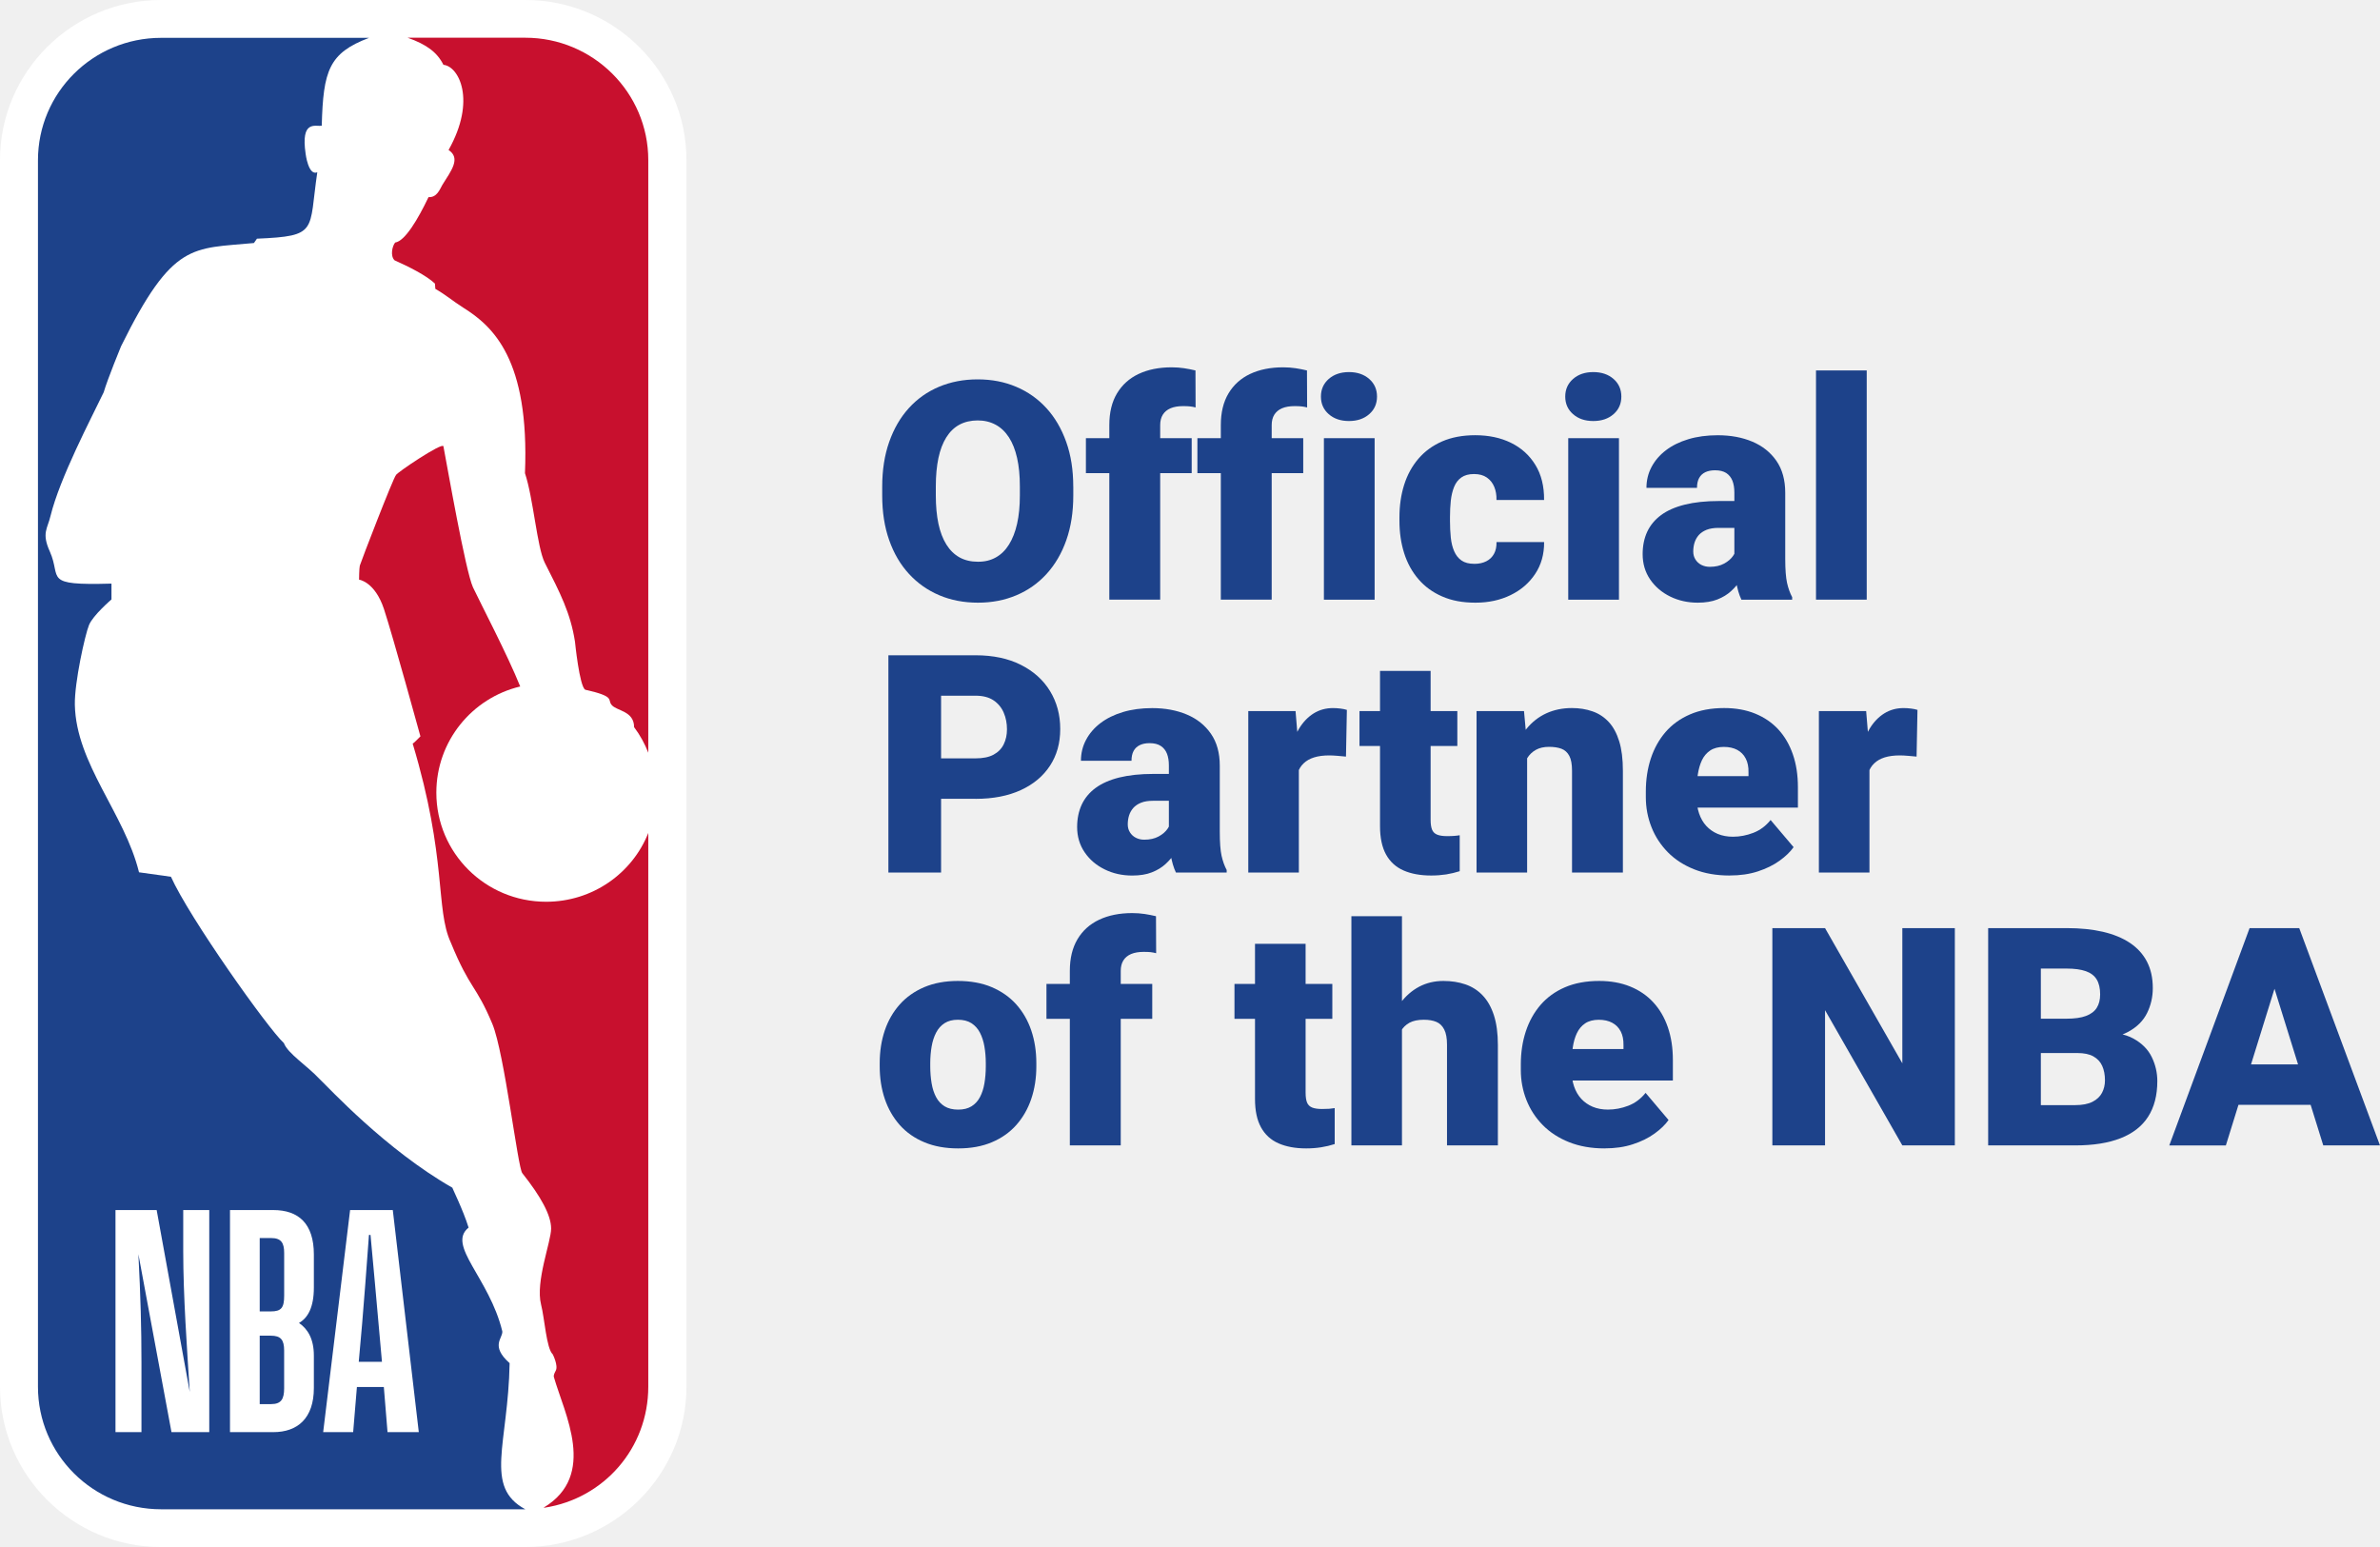
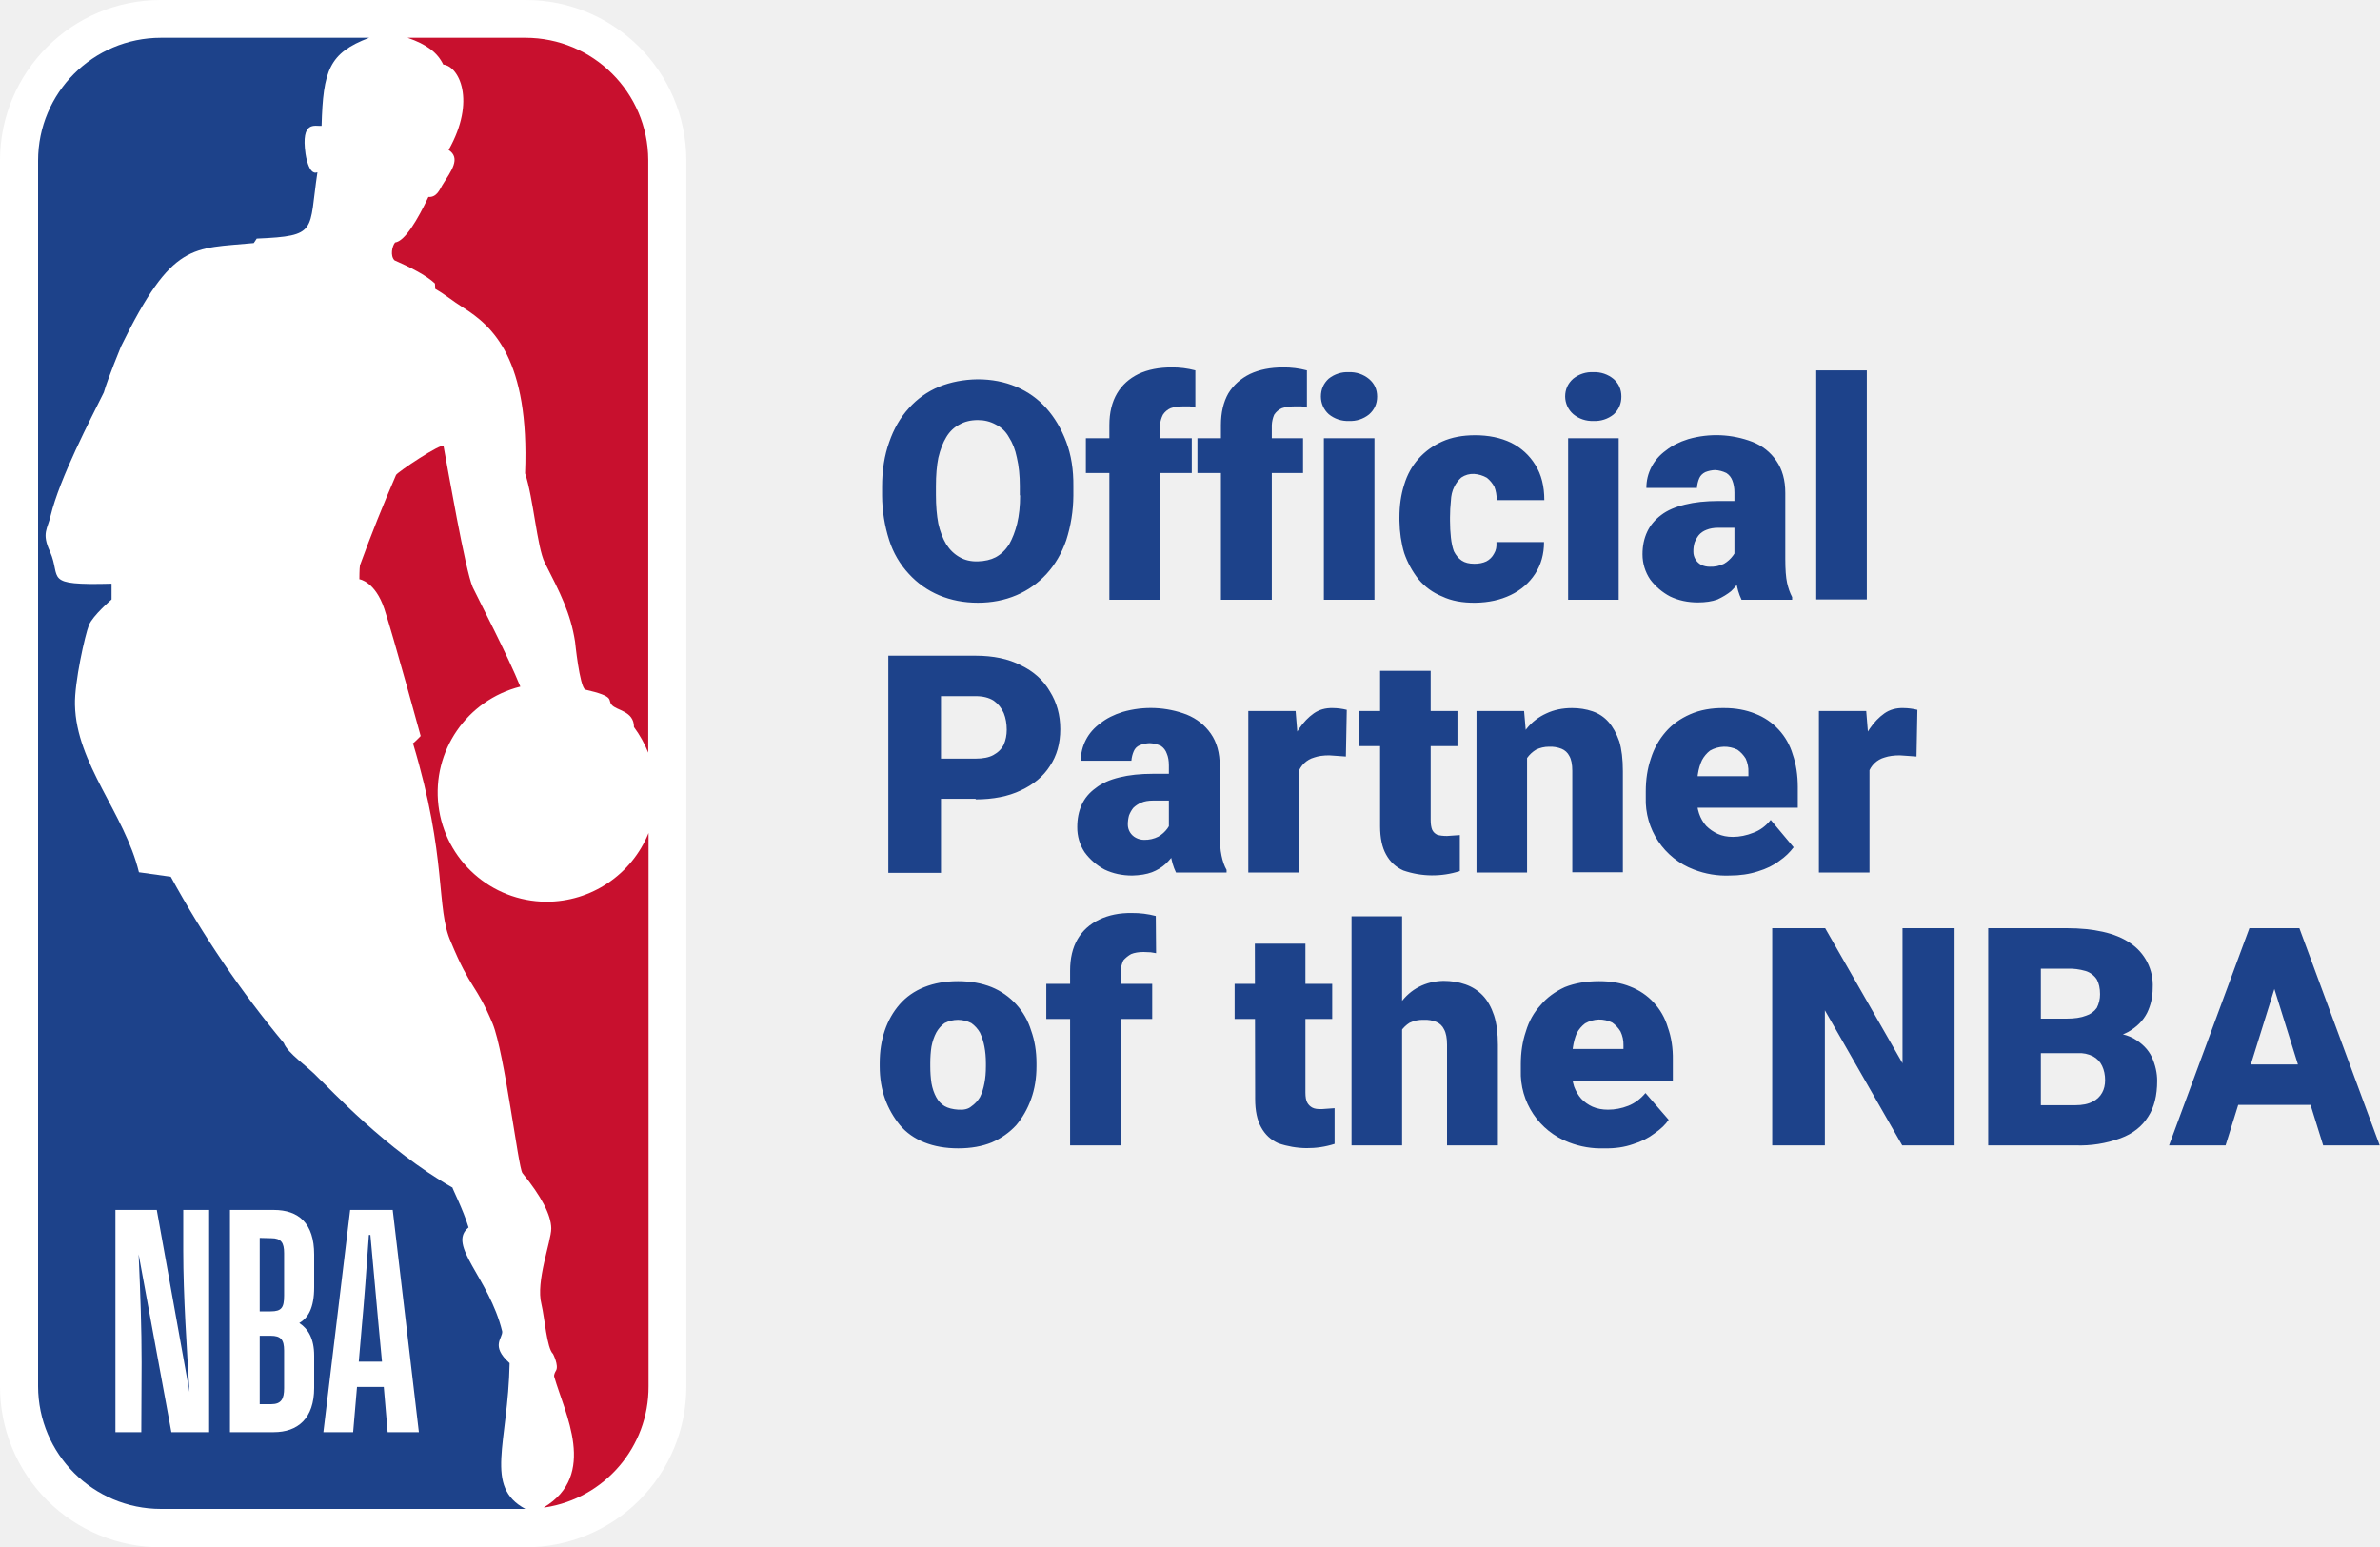
- <svg xmlns="http://www.w3.org/2000/svg" width="80" height="52" viewBox="0 0 80 52" fill="none">
-   <g id="QTR_LP_WB">
-     <g id="NBA_Title_Logo_1 1" clip-path="url(#clip0_0_1)">
-       <g id="Group">
-         <path id="Vector" d="M9.545 35.062L17.658 0H5.413C2.426 0 0 2.416 0 5.383V46.611C0 49.582 2.426 52.001 5.413 52.001H17.649C20.636 52.001 23.074 49.582 23.074 46.611V5.383C23.074 2.416 20.643 0 17.658 0" fill="white" />
-         <path id="Vector_2" d="M14.62 9.533L14.633 9.709C15.007 9.926 15.196 10.102 15.572 10.342C16.571 10.967 17.801 12.078 17.646 15.906C17.926 16.741 18.05 18.382 18.308 18.908C18.828 19.933 19.176 20.601 19.327 21.569C19.327 21.569 19.477 23.075 19.672 23.184C20.705 23.416 20.407 23.517 20.558 23.693C20.718 23.899 21.314 23.889 21.314 24.442C21.521 24.717 21.674 25.003 21.791 25.301V5.382C21.791 3.111 19.934 1.268 17.658 1.268H13.702C14.337 1.493 14.696 1.758 14.905 2.179C15.416 2.222 16.024 3.361 15.078 5.042C15.497 5.32 15.17 5.734 14.869 6.215C14.781 6.37 14.684 6.644 14.404 6.626C14.045 7.378 13.611 8.106 13.283 8.152C13.184 8.273 13.112 8.597 13.261 8.749C13.743 8.964 14.33 9.258 14.62 9.532" fill="#C8102E" />
-         <path id="Vector_3" d="M21.791 27.999C21.254 29.354 19.918 30.311 18.357 30.311C16.314 30.311 14.667 28.669 14.667 26.644C14.667 24.913 15.864 23.462 17.486 23.075C17.061 22.017 16.163 20.302 15.897 19.739C15.644 19.18 15.037 15.692 14.905 15.002C14.875 14.851 13.314 15.903 13.311 15.968C13.22 16.056 12.139 18.862 12.094 19.014C12.072 19.109 12.069 19.484 12.069 19.484C12.069 19.484 12.6 19.549 12.906 20.471C13.209 21.392 14.132 24.752 14.132 24.752C14.132 24.752 13.882 25.009 13.871 24.993C15.037 28.872 14.629 30.542 15.152 31.68C15.809 33.283 15.987 33.073 16.551 34.42C16.956 35.402 17.406 39.264 17.557 39.435C18.186 40.228 18.525 40.849 18.525 41.295C18.525 41.742 17.992 43.075 18.187 43.85C18.305 44.306 18.366 45.328 18.579 45.522C18.579 45.522 18.775 45.906 18.679 46.076C18.651 46.135 18.595 46.224 18.62 46.294C18.968 47.512 20.087 49.59 18.273 50.677H18.312C20.292 50.372 21.791 48.683 21.791 46.609V27.998L21.791 27.999Z" fill="#C8102E" />
-         <path id="Vector_4" d="M17.131 45.821C16.466 45.231 16.91 44.981 16.884 44.749C16.445 42.948 15.007 41.859 15.751 41.264C15.567 40.669 15.193 39.922 15.207 39.924C12.965 38.644 11.055 36.565 10.732 36.26C10.338 35.835 9.669 35.408 9.543 35.063C9.004 34.57 6.361 30.843 5.746 29.471L4.673 29.321C4.185 27.338 2.557 25.678 2.516 23.691C2.501 22.94 2.859 21.331 2.992 21.009C3.123 20.684 3.747 20.149 3.747 20.149V19.617C1.407 19.683 2.08 19.446 1.676 18.541C1.393 17.915 1.596 17.777 1.698 17.343C2.012 16.061 3.055 14.083 3.486 13.185C3.618 12.732 4.069 11.639 4.069 11.639C5.812 8.108 6.464 8.368 8.535 8.169L8.637 8.023C10.712 7.934 10.372 7.778 10.665 5.791C10.363 5.919 10.273 5.168 10.273 5.168C10.107 4.037 10.588 4.252 10.815 4.229C10.864 2.369 11.055 1.784 12.405 1.272H5.415C3.127 1.272 1.276 3.115 1.276 5.387V46.614C1.276 48.889 3.128 50.732 5.415 50.732H17.657C16.256 49.978 17.083 48.545 17.13 45.823L17.131 45.821Z" fill="#1D428A" />
-         <path id="Vector_5" d="M7.731 48.138V40.674H9.187C10.03 40.674 10.55 41.124 10.55 42.169V43.278C10.55 43.956 10.342 44.302 10.05 44.469C10.342 44.668 10.55 45.003 10.55 45.567V46.654C10.55 47.679 9.998 48.139 9.187 48.139H7.731V48.138ZM8.73 44.897V47.197H9.114C9.458 47.197 9.551 47.019 9.551 46.664V45.399C9.551 45.033 9.437 44.897 9.104 44.897H8.729H8.73ZM8.73 41.614V44.081H9.105C9.458 44.081 9.552 43.955 9.552 43.549V42.117C9.552 41.772 9.448 41.615 9.115 41.615H8.731L8.73 41.614ZM12.902 46.621H11.997L11.871 48.138H10.863L11.768 40.674H13.203L14.077 48.138H13.026L12.902 46.621ZM12.454 41.51H12.402C12.34 42.409 12.215 43.987 12.173 44.489L12.059 45.775H12.839L12.724 44.489C12.682 43.978 12.537 42.42 12.454 41.51ZM4.756 48.138H3.882V40.674H5.266L6.379 46.79C6.285 45.327 6.159 43.559 6.159 42.054V40.674H7.034V48.138H5.764L4.652 42.157C4.724 43.537 4.755 44.636 4.755 45.785V48.137L4.756 48.138Z" fill="white" />
-       </g>
-       <g id="Group_2">
-         <path id="Vector_6" d="M36.077 16.359V16.655C36.077 17.214 35.998 17.715 35.842 18.158C35.686 18.601 35.464 18.979 35.179 19.292C34.893 19.605 34.555 19.844 34.164 20.009C33.774 20.174 33.344 20.258 32.873 20.258C32.402 20.258 31.965 20.175 31.574 20.009C31.182 19.843 30.842 19.604 30.555 19.292C30.267 18.98 30.045 18.601 29.889 18.158C29.732 17.715 29.654 17.214 29.654 16.655V16.359C29.654 15.801 29.732 15.299 29.889 14.854C30.045 14.409 30.265 14.031 30.549 13.718C30.833 13.405 31.171 13.166 31.563 13.001C31.955 12.836 32.388 12.752 32.862 12.752C33.337 12.752 33.765 12.835 34.156 13.001C34.548 13.166 34.887 13.406 35.173 13.718C35.459 14.03 35.68 14.409 35.839 14.854C35.998 15.299 36.076 15.801 36.076 16.359H36.077ZM34.281 16.655V16.349C34.281 15.988 34.25 15.669 34.188 15.394C34.126 15.119 34.034 14.887 33.913 14.7C33.791 14.512 33.643 14.371 33.466 14.276C33.289 14.18 33.088 14.132 32.863 14.132C32.638 14.132 32.423 14.18 32.248 14.276C32.073 14.371 31.927 14.512 31.809 14.7C31.692 14.887 31.603 15.118 31.544 15.394C31.486 15.67 31.456 15.989 31.456 16.349V16.655C31.456 17.014 31.486 17.33 31.544 17.606C31.603 17.882 31.693 18.115 31.812 18.305C31.931 18.495 32.079 18.639 32.255 18.737C32.432 18.834 32.638 18.882 32.873 18.882C33.109 18.882 33.299 18.834 33.474 18.737C33.649 18.639 33.796 18.496 33.915 18.305C34.034 18.114 34.126 17.881 34.188 17.606C34.25 17.331 34.281 17.014 34.281 16.655Z" fill="#1D428A" />
-         <path id="Vector_7" d="M40.057 14.729V15.903H36.501V14.729H40.057ZM38.998 20.156H37.288V14.288C37.288 13.866 37.373 13.512 37.545 13.225C37.717 12.937 37.959 12.718 38.272 12.57C38.585 12.422 38.955 12.347 39.382 12.347C39.53 12.347 39.669 12.357 39.8 12.377C39.931 12.397 40.059 12.422 40.184 12.452L40.188 13.696C40.128 13.679 40.066 13.668 40.002 13.661C39.938 13.653 39.858 13.651 39.764 13.651C39.6 13.651 39.46 13.675 39.346 13.723C39.232 13.772 39.145 13.844 39.086 13.939C39.027 14.034 38.998 14.151 38.998 14.288V20.156Z" fill="#1D428A" />
-         <path id="Vector_8" d="M43.806 14.729V15.903H40.249V14.729H43.806ZM42.746 20.156H41.036V14.288C41.036 13.866 41.122 13.512 41.293 13.225C41.465 12.937 41.707 12.718 42.02 12.57C42.333 12.422 42.703 12.347 43.13 12.347C43.278 12.347 43.417 12.357 43.548 12.377C43.679 12.397 43.807 12.422 43.932 12.452L43.937 13.696C43.876 13.679 43.814 13.668 43.75 13.661C43.686 13.653 43.606 13.651 43.513 13.651C43.348 13.651 43.208 13.675 43.094 13.723C42.98 13.772 42.894 13.844 42.834 13.939C42.775 14.034 42.746 14.151 42.746 14.288V20.156Z" fill="#1D428A" />
-         <path id="Vector_9" d="M44.401 13.33C44.401 13.089 44.488 12.892 44.663 12.738C44.838 12.585 45.064 12.507 45.344 12.507C45.623 12.507 45.849 12.585 46.024 12.738C46.199 12.892 46.286 13.089 46.286 13.33C46.286 13.571 46.199 13.768 46.024 13.921C45.849 14.075 45.623 14.152 45.344 14.152C45.064 14.152 44.838 14.075 44.663 13.921C44.488 13.768 44.401 13.571 44.401 13.33ZM46.206 14.729V20.157H44.501V14.729H46.206Z" fill="#1D428A" />
-         <path id="Vector_10" d="M49.556 18.953C49.714 18.953 49.849 18.923 49.962 18.865C50.076 18.807 50.161 18.723 50.22 18.614C50.279 18.506 50.306 18.375 50.303 18.221H51.903C51.906 18.629 51.806 18.985 51.602 19.292C51.398 19.599 51.123 19.835 50.775 20.004C50.427 20.173 50.035 20.258 49.597 20.258C49.16 20.258 48.797 20.189 48.477 20.049C48.157 19.91 47.891 19.716 47.678 19.467C47.464 19.219 47.304 18.927 47.198 18.592C47.092 18.257 47.04 17.895 47.04 17.504V17.389C47.04 16.997 47.092 16.634 47.198 16.297C47.304 15.961 47.464 15.669 47.678 15.419C47.891 15.17 48.157 14.976 48.475 14.837C48.793 14.699 49.164 14.629 49.587 14.629C50.041 14.629 50.442 14.714 50.79 14.885C51.138 15.056 51.411 15.303 51.609 15.627C51.808 15.95 51.906 16.344 51.902 16.806H50.302C50.306 16.642 50.281 16.495 50.227 16.365C50.174 16.235 50.09 16.13 49.977 16.051C49.864 15.972 49.72 15.934 49.546 15.934C49.371 15.934 49.23 15.972 49.121 16.049C49.013 16.125 48.932 16.231 48.877 16.367C48.822 16.503 48.785 16.658 48.766 16.832C48.748 17.006 48.739 17.191 48.739 17.389V17.504C48.739 17.704 48.748 17.892 48.766 18.068C48.784 18.243 48.822 18.397 48.88 18.529C48.937 18.661 49.019 18.765 49.126 18.84C49.234 18.915 49.377 18.952 49.555 18.952L49.556 18.953Z" fill="#1D428A" />
-         <path id="Vector_11" d="M52.613 13.33C52.613 13.089 52.701 12.892 52.876 12.738C53.05 12.585 53.277 12.507 53.556 12.507C53.835 12.507 54.062 12.585 54.237 12.738C54.412 12.892 54.499 13.089 54.499 13.33C54.499 13.571 54.412 13.768 54.237 13.921C54.062 14.075 53.835 14.152 53.556 14.152C53.277 14.152 53.05 14.075 52.876 13.921C52.701 13.768 52.613 13.571 52.613 13.33ZM54.419 14.729V20.157H52.714V14.729H54.419Z" fill="#1D428A" />
-         <path id="Vector_12" d="M58.505 16.841L58.515 17.744H57.763C57.605 17.744 57.471 17.766 57.363 17.809C57.254 17.853 57.166 17.913 57.1 17.987C57.035 18.062 56.988 18.148 56.959 18.241C56.93 18.334 56.916 18.433 56.916 18.537C56.916 18.641 56.94 18.727 56.989 18.805C57.037 18.883 57.104 18.945 57.188 18.988C57.272 19.03 57.366 19.053 57.47 19.053C57.659 19.053 57.819 19.017 57.952 18.945C58.085 18.873 58.187 18.785 58.257 18.682C58.327 18.579 58.363 18.482 58.363 18.391L58.736 19.084C58.669 19.217 58.592 19.352 58.506 19.49C58.42 19.628 58.315 19.753 58.188 19.869C58.062 19.985 57.908 20.078 57.727 20.15C57.546 20.221 57.325 20.258 57.066 20.258C56.731 20.258 56.421 20.189 56.141 20.052C55.86 19.914 55.636 19.723 55.467 19.477C55.299 19.231 55.215 18.948 55.215 18.627C55.215 18.346 55.266 18.095 55.368 17.875C55.471 17.654 55.627 17.467 55.835 17.313C56.044 17.159 56.31 17.042 56.633 16.962C56.956 16.882 57.336 16.841 57.773 16.841H58.505H58.505ZM58.298 18.792V16.555C58.298 16.401 58.276 16.269 58.233 16.159C58.189 16.049 58.12 15.963 58.026 15.9C57.931 15.839 57.805 15.808 57.648 15.808C57.52 15.808 57.41 15.83 57.32 15.873C57.229 15.917 57.16 15.982 57.113 16.069C57.065 16.156 57.042 16.266 57.042 16.399H55.343C55.343 16.148 55.398 15.916 55.512 15.7C55.625 15.485 55.786 15.296 55.996 15.136C56.205 14.976 56.458 14.851 56.752 14.763C57.047 14.674 57.376 14.63 57.738 14.63C58.172 14.63 58.56 14.701 58.901 14.845C59.243 14.989 59.512 15.204 59.711 15.49C59.909 15.776 60.008 16.135 60.008 16.566V18.788C60.008 19.142 60.029 19.411 60.069 19.593C60.11 19.775 60.167 19.935 60.241 20.072V20.157H58.535C58.455 19.99 58.395 19.785 58.357 19.542C58.319 19.299 58.298 19.05 58.298 18.792Z" fill="#1D428A" />
-         <path id="Vector_13" d="M62.747 12.452V20.156H61.042V12.452H62.747Z" fill="#1D428A" />
-         <path id="Vector_14" d="M32.793 26.851H30.967V25.491H32.793C33.043 25.491 33.244 25.45 33.399 25.366C33.553 25.282 33.667 25.166 33.739 25.017C33.812 24.868 33.848 24.7 33.848 24.514C33.848 24.313 33.812 24.127 33.739 23.957C33.667 23.786 33.553 23.648 33.399 23.543C33.244 23.438 33.043 23.385 32.793 23.385H31.633V29.329H29.862V22.026H32.793C33.381 22.026 33.888 22.133 34.313 22.347C34.739 22.561 35.066 22.854 35.294 23.227C35.523 23.601 35.638 24.026 35.638 24.504C35.638 24.982 35.523 25.387 35.294 25.738C35.065 26.088 34.739 26.362 34.313 26.558C33.888 26.753 33.381 26.852 32.793 26.852L32.793 26.851Z" fill="#1D428A" />
-         <path id="Vector_15" d="M39.498 26.014L39.507 26.917H38.755C38.597 26.917 38.463 26.938 38.355 26.982C38.246 27.025 38.158 27.085 38.092 27.16C38.027 27.235 37.98 27.32 37.951 27.413C37.922 27.507 37.908 27.606 37.908 27.709C37.908 27.813 37.932 27.899 37.981 27.977C38.029 28.055 38.096 28.117 38.18 28.16C38.264 28.203 38.358 28.225 38.462 28.225C38.651 28.225 38.811 28.189 38.944 28.117C39.077 28.046 39.179 27.957 39.249 27.854C39.319 27.751 39.355 27.654 39.355 27.564L39.728 28.256C39.661 28.39 39.584 28.525 39.498 28.662C39.413 28.8 39.306 28.925 39.18 29.041C39.054 29.157 38.9 29.251 38.719 29.322C38.538 29.394 38.317 29.43 38.058 29.43C37.722 29.43 37.413 29.362 37.133 29.224C36.852 29.087 36.627 28.896 36.459 28.649C36.291 28.403 36.206 28.12 36.206 27.8C36.206 27.519 36.258 27.268 36.36 27.047C36.463 26.827 36.618 26.639 36.827 26.485C37.036 26.332 37.302 26.214 37.625 26.134C37.947 26.055 38.328 26.014 38.765 26.014H39.497H39.498ZM39.29 27.965V25.727C39.29 25.573 39.268 25.442 39.225 25.331C39.181 25.221 39.112 25.135 39.017 25.073C38.923 25.011 38.797 24.98 38.639 24.98C38.512 24.98 38.402 25.002 38.312 25.046C38.221 25.089 38.152 25.154 38.105 25.241C38.057 25.328 38.034 25.438 38.034 25.572H36.334C36.334 25.321 36.39 25.088 36.504 24.872C36.617 24.657 36.778 24.468 36.988 24.308C37.197 24.148 37.45 24.023 37.744 23.935C38.039 23.846 38.368 23.802 38.73 23.802C39.164 23.802 39.552 23.874 39.893 24.018C40.235 24.162 40.504 24.377 40.703 24.663C40.901 24.948 41.001 25.307 41.001 25.738V27.96C41.001 28.315 41.021 28.584 41.061 28.765C41.102 28.947 41.159 29.107 41.233 29.244V29.329H39.527C39.447 29.162 39.387 28.958 39.349 28.715C39.31 28.472 39.29 28.222 39.29 27.965Z" fill="#1D428A" />
-         <path id="Vector_16" d="M43.659 25.246V29.329H41.959V23.901H43.548L43.659 25.245V25.246ZM45.273 23.862L45.243 25.432C45.176 25.425 45.085 25.416 44.97 25.407C44.855 25.397 44.76 25.392 44.683 25.392C44.485 25.392 44.314 25.414 44.171 25.459C44.027 25.504 43.91 25.571 43.818 25.66C43.725 25.748 43.658 25.859 43.616 25.993C43.574 26.126 43.555 26.282 43.558 26.459L43.25 26.259C43.25 25.895 43.287 25.563 43.359 25.264C43.431 24.964 43.535 24.705 43.669 24.486C43.803 24.267 43.967 24.098 44.158 23.979C44.35 23.86 44.566 23.801 44.804 23.801C44.889 23.801 44.972 23.806 45.054 23.817C45.137 23.827 45.21 23.841 45.274 23.862H45.273Z" fill="#1D428A" />
-         <path id="Vector_17" d="M48.986 23.902V25.075H45.697V23.902H48.986ZM46.388 22.552H48.088V27.558C48.088 27.702 48.105 27.813 48.138 27.891C48.171 27.969 48.23 28.025 48.312 28.057C48.395 28.089 48.505 28.105 48.642 28.105C48.74 28.105 48.82 28.102 48.884 28.097C48.948 28.093 49.009 28.084 49.066 28.075V29.284C48.921 29.33 48.769 29.366 48.612 29.392C48.454 29.416 48.285 29.429 48.107 29.429C47.744 29.429 47.434 29.372 47.177 29.259C46.919 29.145 46.723 28.966 46.589 28.722C46.455 28.478 46.387 28.16 46.387 27.769V22.552H46.388Z" fill="#1D428A" />
-         <path id="Vector_18" d="M51.332 25.06V29.329H49.632V23.901H51.227L51.333 25.06H51.332ZM51.13 26.43L50.731 26.439C50.731 26.025 50.782 25.655 50.883 25.328C50.984 25.001 51.126 24.725 51.312 24.497C51.496 24.27 51.718 24.097 51.975 23.978C52.233 23.86 52.519 23.8 52.836 23.8C53.088 23.8 53.319 23.837 53.529 23.911C53.74 23.984 53.921 24.103 54.074 24.267C54.227 24.431 54.344 24.648 54.427 24.917C54.51 25.186 54.551 25.518 54.551 25.912V29.328H52.841V25.907C52.841 25.689 52.811 25.523 52.75 25.408C52.689 25.293 52.602 25.213 52.488 25.169C52.374 25.126 52.234 25.104 52.069 25.104C51.895 25.104 51.746 25.137 51.626 25.205C51.505 25.272 51.408 25.365 51.336 25.483C51.264 25.602 51.211 25.742 51.18 25.902C51.148 26.062 51.132 26.238 51.132 26.428L51.13 26.43Z" fill="#1D428A" />
-         <path id="Vector_19" d="M58.137 29.429C57.694 29.429 57.296 29.36 56.947 29.221C56.597 29.081 56.302 28.891 56.061 28.646C55.821 28.401 55.637 28.121 55.512 27.803C55.386 27.486 55.322 27.15 55.322 26.795V26.604C55.322 26.206 55.378 25.837 55.489 25.498C55.6 25.16 55.765 24.862 55.983 24.608C56.202 24.355 56.476 24.156 56.806 24.014C57.135 23.871 57.519 23.8 57.956 23.8C58.343 23.8 58.689 23.862 58.995 23.986C59.301 24.11 59.561 24.287 59.775 24.518C59.988 24.749 60.151 25.029 60.264 25.356C60.378 25.684 60.434 26.052 60.434 26.459V27.147H55.974V26.088H58.773V25.958C58.777 25.778 58.746 25.624 58.68 25.497C58.615 25.37 58.519 25.273 58.395 25.206C58.272 25.14 58.12 25.106 57.941 25.106C57.763 25.106 57.604 25.146 57.485 25.227C57.366 25.307 57.273 25.416 57.207 25.555C57.142 25.693 57.096 25.854 57.069 26.034C57.042 26.214 57.028 26.405 57.028 26.606V26.797C57.028 26.997 57.056 27.18 57.112 27.343C57.168 27.506 57.248 27.647 57.354 27.762C57.46 27.877 57.588 27.967 57.737 28.03C57.887 28.092 58.058 28.125 58.25 28.125C58.482 28.125 58.71 28.081 58.936 27.994C59.162 27.907 59.355 27.763 59.516 27.563L60.289 28.476C60.178 28.633 60.021 28.785 59.817 28.932C59.613 29.079 59.37 29.198 59.087 29.291C58.805 29.383 58.489 29.428 58.139 29.428L58.137 29.429Z" fill="#1D428A" />
-         <path id="Vector_20" d="M62.839 25.246V29.329H61.139V23.901H62.728L62.839 25.245V25.246ZM64.453 23.862L64.423 25.432C64.356 25.425 64.265 25.416 64.15 25.407C64.035 25.397 63.94 25.392 63.863 25.392C63.664 25.392 63.494 25.414 63.35 25.459C63.207 25.504 63.09 25.571 62.998 25.66C62.905 25.748 62.838 25.859 62.796 25.993C62.754 26.126 62.734 26.282 62.738 26.459L62.43 26.259C62.43 25.895 62.467 25.563 62.539 25.264C62.611 24.964 62.714 24.705 62.849 24.486C62.983 24.267 63.146 24.098 63.338 23.979C63.53 23.86 63.745 23.801 63.984 23.801C64.068 23.801 64.152 23.806 64.234 23.817C64.317 23.827 64.39 23.841 64.454 23.862H64.453Z" fill="#1D428A" />
-         <path id="Vector_21" d="M29.57 35.843V35.737C29.57 35.339 29.627 34.973 29.741 34.636C29.855 34.3 30.024 34.009 30.245 33.761C30.467 33.513 30.742 33.32 31.068 33.181C31.394 33.043 31.771 32.973 32.198 32.973C32.624 32.973 33.007 33.042 33.335 33.181C33.663 33.321 33.938 33.513 34.16 33.761C34.381 34.009 34.55 34.3 34.664 34.636C34.778 34.973 34.835 35.339 34.835 35.737V35.843C34.835 36.237 34.778 36.602 34.664 36.939C34.55 37.275 34.381 37.567 34.16 37.817C33.938 38.066 33.663 38.259 33.337 38.396C33.011 38.534 32.634 38.602 32.207 38.602C31.781 38.602 31.402 38.534 31.073 38.396C30.743 38.259 30.467 38.066 30.245 37.817C30.024 37.567 29.855 37.275 29.741 36.939C29.627 36.602 29.57 36.237 29.57 35.843ZM31.269 35.737V35.843C31.269 36.046 31.285 36.237 31.315 36.415C31.345 36.593 31.395 36.746 31.466 36.879C31.536 37.012 31.633 37.114 31.753 37.188C31.874 37.261 32.026 37.298 32.207 37.298C32.389 37.298 32.534 37.261 32.654 37.188C32.774 37.114 32.869 37.011 32.939 36.879C33.009 36.747 33.06 36.593 33.09 36.415C33.12 36.237 33.136 36.047 33.136 35.843V35.737C33.136 35.54 33.12 35.353 33.09 35.178C33.06 35.002 33.009 34.847 32.939 34.711C32.869 34.575 32.772 34.47 32.652 34.392C32.531 34.315 32.379 34.277 32.198 34.277C32.016 34.277 31.871 34.316 31.751 34.392C31.631 34.469 31.536 34.575 31.466 34.711C31.395 34.847 31.345 35.002 31.315 35.178C31.285 35.354 31.269 35.54 31.269 35.737Z" fill="#1D428A" />
-         <path id="Vector_22" d="M38.731 33.073V34.247H35.175V33.073H38.731ZM37.672 38.501H35.961V32.632C35.961 32.211 36.047 31.857 36.219 31.569C36.39 31.282 36.632 31.063 36.946 30.915C37.259 30.767 37.629 30.692 38.055 30.692C38.203 30.692 38.342 30.702 38.474 30.722C38.605 30.742 38.733 30.767 38.857 30.797L38.862 32.041C38.801 32.024 38.739 32.013 38.675 32.005C38.611 31.998 38.532 31.996 38.438 31.996C38.274 31.996 38.134 32.02 38.02 32.068C37.905 32.117 37.819 32.189 37.76 32.284C37.701 32.379 37.672 32.496 37.672 32.632V38.501Z" fill="#1D428A" />
-         <path id="Vector_23" d="M44.784 33.074V34.247H41.495V33.074H44.784ZM42.186 31.725H43.886V36.73C43.886 36.875 43.903 36.986 43.936 37.064C43.969 37.142 44.027 37.197 44.11 37.23C44.193 37.262 44.303 37.277 44.44 37.277C44.538 37.277 44.618 37.275 44.682 37.27C44.746 37.265 44.807 37.257 44.864 37.247V38.456C44.719 38.503 44.567 38.539 44.409 38.564C44.252 38.589 44.083 38.602 43.905 38.602C43.542 38.602 43.232 38.544 42.974 38.431C42.717 38.318 42.521 38.138 42.387 37.894C42.252 37.65 42.185 37.333 42.185 36.941V31.725H42.186Z" fill="#1D428A" />
-         <path id="Vector_24" d="M47.125 30.797V38.501H45.425V30.797H47.125ZM46.923 35.602L46.524 35.612C46.524 35.23 46.571 34.879 46.666 34.558C46.761 34.237 46.895 33.958 47.07 33.721C47.245 33.483 47.455 33.299 47.7 33.168C47.946 33.038 48.218 32.973 48.518 32.973C48.787 32.973 49.033 33.011 49.257 33.088C49.48 33.164 49.674 33.288 49.837 33.459C50.001 33.63 50.126 33.852 50.215 34.126C50.304 34.401 50.349 34.734 50.349 35.13V38.5H48.639V35.119C48.639 34.899 48.608 34.727 48.545 34.605C48.483 34.483 48.395 34.397 48.281 34.349C48.167 34.301 48.027 34.277 47.862 34.277C47.664 34.277 47.502 34.31 47.378 34.377C47.255 34.445 47.159 34.537 47.093 34.656C47.028 34.774 46.983 34.914 46.96 35.074C46.936 35.234 46.924 35.411 46.924 35.6L46.923 35.602Z" fill="#1D428A" />
-         <path id="Vector_25" d="M53.935 38.602C53.491 38.602 53.094 38.532 52.744 38.393C52.395 38.254 52.099 38.063 51.859 37.819C51.618 37.575 51.435 37.294 51.309 36.976C51.184 36.658 51.12 36.322 51.12 35.968V35.777C51.12 35.378 51.176 35.01 51.287 34.671C51.398 34.332 51.563 34.034 51.781 33.781C52 33.527 52.274 33.328 52.603 33.186C52.933 33.044 53.316 32.973 53.754 32.973C54.141 32.973 54.487 33.035 54.793 33.159C55.099 33.283 55.359 33.46 55.572 33.691C55.786 33.922 55.949 34.201 56.062 34.529C56.175 34.856 56.231 35.224 56.231 35.632V36.319H51.771V35.261H54.571V35.13C54.574 34.95 54.544 34.797 54.478 34.669C54.412 34.542 54.317 34.446 54.193 34.379C54.069 34.312 53.917 34.278 53.739 34.278C53.561 34.278 53.401 34.318 53.282 34.399C53.163 34.479 53.071 34.589 53.005 34.727C52.939 34.866 52.893 35.026 52.867 35.206C52.84 35.386 52.826 35.577 52.826 35.778V35.969C52.826 36.169 52.854 36.352 52.909 36.516C52.965 36.679 53.045 36.819 53.151 36.934C53.257 37.049 53.385 37.139 53.535 37.202C53.685 37.265 53.856 37.297 54.047 37.297C54.28 37.297 54.508 37.254 54.734 37.167C54.959 37.08 55.152 36.936 55.314 36.735L56.086 37.648C55.975 37.805 55.818 37.957 55.614 38.104C55.41 38.252 55.167 38.371 54.885 38.463C54.603 38.556 54.287 38.601 53.937 38.601L53.935 38.602Z" fill="#1D428A" />
-         <path id="Vector_26" d="M65.709 31.197V38.501H63.944L61.346 33.956V38.501H59.575V31.197H61.346L63.944 35.742V31.197H65.709Z" fill="#1D428A" />
-         <path id="Vector_27" d="M69.825 35.396H67.934L67.924 34.242H69.458C69.734 34.242 69.954 34.211 70.118 34.149C70.283 34.087 70.403 33.996 70.479 33.876C70.555 33.755 70.593 33.605 70.593 33.424C70.593 33.217 70.554 33.05 70.477 32.923C70.4 32.796 70.278 32.703 70.111 32.644C69.944 32.586 69.73 32.557 69.468 32.557H68.6V38.501H66.829V31.197H69.468C69.922 31.197 70.327 31.238 70.683 31.32C71.04 31.403 71.344 31.527 71.594 31.694C71.844 31.861 72.035 32.071 72.166 32.323C72.297 32.576 72.363 32.872 72.363 33.213C72.363 33.511 72.299 33.791 72.171 34.051C72.043 34.312 71.83 34.524 71.533 34.685C71.236 34.847 70.83 34.932 70.315 34.939L69.825 35.395V35.396ZM69.755 38.501H67.505L68.11 37.147H69.755C69.997 37.147 70.191 37.109 70.338 37.034C70.484 36.959 70.59 36.858 70.656 36.733C70.721 36.607 70.755 36.468 70.755 36.314C70.755 36.127 70.724 35.965 70.662 35.827C70.599 35.69 70.5 35.584 70.366 35.509C70.232 35.433 70.051 35.396 69.826 35.396H68.338L68.347 34.242H70.128L70.542 34.703C71.033 34.683 71.422 34.751 71.71 34.909C71.997 35.067 72.203 35.274 72.328 35.531C72.453 35.789 72.515 36.058 72.515 36.339C72.515 36.816 72.411 37.217 72.205 37.538C71.999 37.859 71.689 38.099 71.279 38.26C70.869 38.421 70.361 38.501 69.756 38.501H69.755Z" fill="#1D428A" />
-         <path id="Vector_28" d="M76.61 32.733L74.819 38.502H72.917L75.616 31.198H76.822L76.61 32.733H76.61ZM78.023 35.778V37.137H74.254V35.778H78.023ZM78.093 38.501L76.297 32.732L76.065 31.197H77.285L79.999 38.501H78.092H78.093Z" fill="#1D428A" />
-       </g>
-     </g>
+ <svg xmlns="http://www.w3.org/2000/svg" width="80" height="52" fill="none">
+   <g clip-path="url(#a)">
+     <path fill="#fff" d="M9.54 35.06 17.66 0H5.4A5.4 5.4 0 0 0 0 5.38v41.23a5.4 5.4 0 0 0 5.41 5.4h12.24a5.4 5.4 0 0 0 5.42-5.4V5.38A5.4 5.4 0 0 0 17.66 0" />
+     <path fill="#C8102E" d="m14.62 9.53.01.18c.38.22.57.4.94.63 1 .63 2.23 1.74 2.08 5.57.28.83.4 2.47.66 3 .52 1.02.87 1.7 1.02 2.66 0 0 .15 1.5.34 1.61 1.04.24.74.34.89.51.16.2.75.2.75.75q.3.41.48.86V5.38a4.13 4.13 0 0 0-4.13-4.11H13.7c.64.22 1 .49 1.2.9.52.05 1.12 1.2.18 2.87.42.28.09.7-.21 1.18-.09.15-.19.42-.47.4-.36.76-.79 1.49-1.12 1.53-.1.12-.17.45-.02.6.48.21 1.07.5 1.36.78M21.8 28a3.7 3.7 0 0 1-3.44 2.31 3.67 3.67 0 0 1-.87-7.23c-.43-1.06-1.33-2.78-1.6-3.34-.25-.56-.85-4.05-.98-4.74-.03-.15-1.6.9-1.6.97A54 54 0 0 0 12.1 19c-.02.1-.02.47-.02.47s.53.07.84 1c.3.91 1.22 4.27 1.22 4.27s-.25.26-.26.24c1.17 3.88.76 5.55 1.28 6.69.66 1.6.84 1.4 1.4 2.74.4.98.86 4.84 1 5.02q.96 1.18.97 1.86c0 .44-.53 1.78-.33 2.55.11.46.18 1.48.39 1.67 0 0 .2.39.1.56-.03.05-.08.14-.06.21.35 1.22 1.47 3.3-.35 4.39h.04a4.1 4.1 0 0 0 3.48-4.07z" />
+     <path fill="#1D428A" d="M17.13 45.82c-.66-.59-.22-.84-.25-1.07-.44-1.8-1.87-2.9-1.13-3.49-.18-.6-.56-1.34-.54-1.34-2.25-1.28-4.15-3.36-4.48-3.66-.4-.43-1.06-.85-1.19-1.2a35 35 0 0 1-3.8-5.59l-1.07-.15c-.48-1.98-2.11-3.64-2.15-5.63-.02-.75.34-2.36.47-2.68s.76-.86.76-.86v-.53c-2.34.06-1.67-.17-2.07-1.08-.29-.62-.08-.76.02-1.2.31-1.28 1.35-3.26 1.79-4.15.13-.46.58-1.55.58-1.55C5.8 8.1 6.47 8.37 8.53 8.17l.1-.15c2.08-.09 1.74-.24 2.04-2.23-.3.13-.4-.62-.4-.62-.16-1.13.32-.92.54-.94.05-1.86.25-2.45 1.6-2.96h-7A4.13 4.13 0 0 0 1.28 5.4v41.2a4.13 4.13 0 0 0 4.13 4.12h12.25c-1.4-.75-.58-2.18-.53-4.9" />
+     <path fill="#fff" d="M7.73 48.14v-7.47H9.2c.84 0 1.36.45 1.36 1.5v1.1c0 .69-.2 1.03-.5 1.2.3.2.5.53.5 1.1v1.08c0 1.03-.55 1.49-1.36 1.49zm1-3.24v2.3h.38c.35 0 .44-.18.44-.54V45.4c0-.37-.11-.5-.45-.5zm0-3.29v2.47h.37c.36 0 .45-.12.45-.53v-1.43c0-.35-.1-.5-.43-.5zm4.17 5.01H12l-.13 1.52h-1l.9-7.47h1.43l.88 7.47h-1.05zm-.45-5.11h-.05c-.06.9-.18 2.48-.23 2.98l-.11 1.28h.78l-.12-1.28zm-7.7 6.63h-.87v-7.47h1.39l1.1 6.12c-.09-1.46-.21-3.23-.21-4.74v-1.38h.87v7.47H5.76l-1.1-5.98c.06 1.38.1 2.48.1 3.63z" />
+     <path fill="#1D428A" d="M36.08 16.36v.3a5 5 0 0 1-.24 1.5q-.23.66-.66 1.13t-1.02.72-1.29.25-1.3-.25q-.59-.25-1.02-.72a3 3 0 0 1-.66-1.13 5 5 0 0 1-.24-1.5v-.3q0-.84.24-1.5.23-.67.66-1.14.42-.47 1.01-.72.6-.24 1.3-.25.71 0 1.3.25t1.01.72.67 1.13.24 1.5m-1.8.3v-.31q0-.54-.1-.96-.08-.4-.27-.69a1 1 0 0 0-.44-.42q-.27-.15-.6-.15-.36 0-.62.15-.27.14-.44.42t-.27.7q-.08.4-.08.95v.3q0 .54.08.96.09.4.27.7.18.28.45.43.26.15.61.14t.6-.14q.27-.15.45-.43.17-.3.27-.7.1-.42.1-.95m5.77-1.92v1.17H36.5v-1.17zM39 20.16h-1.71v-5.87q0-.63.26-1.07.25-.42.72-.65.47-.22 1.11-.22a3 3 0 0 1 .8.1v1.25l-.18-.04h-.24q-.24 0-.41.06a.6.6 0 0 0-.26.22 1 1 0 0 0-.1.35zm4.8-5.43v1.17h-3.55v-1.17zm-1.05 5.43h-1.71v-5.87q0-.63.25-1.07.26-.42.73-.65.47-.22 1.11-.22a3 3 0 0 1 .8.1v1.25l-.18-.04h-.24q-.24 0-.42.06a.6.6 0 0 0-.26.22 1 1 0 0 0-.08.35zm1.65-6.83q0-.36.26-.6a1 1 0 0 1 .68-.22 1 1 0 0 1 .68.23q.27.23.27.59t-.27.6a1 1 0 0 1-.68.22 1 1 0 0 1-.68-.23.8.8 0 0 1-.26-.59m1.8 1.4v5.43h-1.7v-5.43zm3.36 4.22q.23 0 .4-.08a.6.6 0 0 0 .26-.26q.1-.16.08-.39h1.6q0 .61-.3 1.07t-.82.71-1.18.26-1.12-.21a2 2 0 0 1-.8-.58 3 3 0 0 1-.48-.88q-.15-.5-.16-1.09v-.11q0-.6.16-1.1.15-.5.48-.87t.8-.58 1.1-.21q.69 0 1.21.25.52.26.82.75.3.48.3 1.18h-1.6q0-.25-.08-.45a1 1 0 0 0-.25-.3 1 1 0 0 0-.43-.13.7.7 0 0 0-.43.12 1 1 0 0 0-.24.32q-.1.2-.11.46-.03.27-.03.56v.11q0 .3.03.57t.1.46q.1.2.26.31t.43.11m3.05-5.62q0-.36.27-.6a1 1 0 0 1 .68-.22 1 1 0 0 1 .68.23q.26.23.26.59t-.26.6a1 1 0 0 1-.68.22 1 1 0 0 1-.68-.23.8.8 0 0 1-.27-.59m1.8 1.4v5.43h-1.7v-5.43zm4.09 2.11.02.9h-.76q-.23 0-.4.07-.16.06-.26.18a1 1 0 0 0-.14.25 1 1 0 0 0-.04.3.5.5 0 0 0 .27.45q.13.06.28.06a1 1 0 0 0 .48-.1 1 1 0 0 0 .3-.27q.12-.15.11-.29l.38.7-.23.4q-.14.2-.32.38-.2.16-.46.28-.27.1-.66.1-.51 0-.93-.2a2 2 0 0 1-.67-.57 1.5 1.5 0 0 1-.26-.85q0-.42.16-.76.15-.32.47-.56.3-.23.8-.35.48-.12 1.13-.12zm-.2 1.95v-2.24q0-.22-.07-.4a.5.5 0 0 0-.2-.25 1 1 0 0 0-.38-.1 1 1 0 0 0-.33.07q-.14.07-.2.2a1 1 0 0 0-.08.33h-1.7q0-.37.17-.7t.49-.56q.3-.24.75-.38a3.4 3.4 0 0 1 2.15.09q.51.2.81.64.3.43.3 1.08v2.22q0 .53.06.8t.17.48v.09h-1.7a2 2 0 0 1-.18-.62q-.06-.36-.06-.75m4.45-6.34v7.7h-1.7v-7.7zM32.8 26.85h-1.83V25.5h1.82q.38 0 .6-.12.24-.13.35-.35.1-.23.1-.5 0-.31-.1-.56a1 1 0 0 0-.34-.42q-.24-.15-.6-.15h-1.17v5.94h-1.77v-7.3h2.93q.9 0 1.52.32.65.31.98.88.35.56.35 1.27 0 .72-.35 1.24-.33.52-.98.82-.63.3-1.52.3m6.71-.86v.9h-.74q-.24 0-.4.07t-.27.18a1 1 0 0 0-.14.25q-.04.15-.04.3a.5.5 0 0 0 .27.45q.13.07.28.07a1 1 0 0 0 .48-.11 1 1 0 0 0 .3-.27q.11-.15.11-.29l.38.7-.23.4q-.14.21-.32.38-.2.18-.46.28-.27.1-.66.11-.51 0-.93-.2a2 2 0 0 1-.67-.58 1.5 1.5 0 0 1-.25-.85q0-.42.15-.75t.47-.56q.3-.24.8-.36.48-.12 1.13-.12zm-.21 1.95v-2.23q0-.24-.07-.4a.5.5 0 0 0-.2-.26 1 1 0 0 0-.38-.09 1 1 0 0 0-.33.07q-.14.06-.2.2a1 1 0 0 0-.08.32h-1.7q0-.37.17-.7t.49-.56q.3-.24.75-.38a3.4 3.4 0 0 1 2.15.09q.51.21.81.64t.3 1.08v2.22q0 .53.06.8.06.29.17.48v.09h-1.7a2 2 0 0 1-.18-.62q-.06-.36-.06-.75m4.37-2.71v4.08h-1.7V23.9h1.59zm1.61-1.39-.03 1.57-.27-.02-.29-.02q-.3 0-.5.07a.8.8 0 0 0-.55.53q-.09.21-.07.47l-.31-.2q0-.55.1-1t.32-.77.49-.51.64-.18a2 2 0 0 1 .47.06m3.72.04v1.18h-3.3V23.9zm-2.6-1.35h1.7v5q0 .22.05.34.05.11.17.17.13.04.33.04l.43-.03v1.21a3 3 0 0 1-1.9-.02q-.38-.17-.58-.54-.2-.36-.2-.95zm4.94 2.51v4.27h-1.7V23.9h1.6zm-.2 1.37h-.4q0-.61.15-1.1.16-.49.43-.83t.67-.52q.38-.18.86-.18.37 0 .69.11t.54.36.36.65q.12.4.12 1v3.4h-1.7v-3.41q0-.33-.1-.5a.5.5 0 0 0-.26-.24 1 1 0 0 0-.42-.07 1 1 0 0 0-.44.1 1 1 0 0 0-.3.28q-.1.18-.15.42t-.05.53m7.01 3a3 3 0 0 1-1.2-.2 2.5 2.5 0 0 1-1.62-2.43v-.2q0-.6.17-1.1.16-.51.5-.9.32-.37.82-.59t1.15-.21q.57 0 1.04.19a2.1 2.1 0 0 1 1.26 1.37q.17.49.17 1.1v.69h-4.46v-1.06h2.8v-.13a1 1 0 0 0-.09-.46 1 1 0 0 0-.28-.3 1 1 0 0 0-.46-.1 1 1 0 0 0-.46.13 1 1 0 0 0-.27.32q-.1.21-.14.48a4 4 0 0 0-.04.58v.19q0 .3.08.54t.24.42q.17.17.39.27t.51.1q.34 0 .69-.14.33-.12.58-.43l.77.92a2 2 0 0 1-.47.45q-.3.23-.73.36-.43.14-.95.14m4.7-4.18v4.08h-1.7V23.9h1.59zm1.61-1.39-.03 1.57-.27-.02-.29-.02q-.3 0-.51.07a.8.8 0 0 0-.55.53q-.07.21-.06.47l-.31-.2q0-.55.1-1t.32-.77.49-.51.64-.18a2 2 0 0 1 .47.06M29.57 35.84v-.1q0-.6.17-1.1t.5-.88.83-.58 1.13-.2 1.13.2a2.3 2.3 0 0 1 1.33 1.46q.18.5.18 1.1v.1q0 .6-.18 1.1t-.5.88q-.34.37-.82.58-.49.2-1.13.2t-1.14-.2-.82-.58a3 3 0 0 1-.5-.88q-.18-.5-.18-1.1m1.7-.1v.1q0 .3.04.57.05.27.16.47t.28.3.46.12.44-.11a1 1 0 0 0 .29-.31q.1-.2.15-.47.05-.25.05-.57v-.1q0-.3-.05-.56a2 2 0 0 0-.15-.47 1 1 0 0 0-.29-.32 1 1 0 0 0-.45-.11 1 1 0 0 0-.45.11 1 1 0 0 0-.28.32q-.11.21-.16.47-.04.26-.04.56m7.46-2.67v1.18h-3.56v-1.18zm-1.06 5.43h-1.7v-5.87q0-.63.25-1.06t.73-.66 1.1-.22a3 3 0 0 1 .8.1l.01 1.25-.18-.03-.24-.01q-.25 0-.42.07a1 1 0 0 0-.26.21 1 1 0 0 0-.09.35zm7.11-5.43v1.18H41.5v-1.18zm-2.6-1.35h1.7v5.01q0 .22.06.33t.17.17.33.05l.42-.03v1.2a3 3 0 0 1-1.89-.02q-.38-.17-.58-.54-.2-.36-.2-.95zm4.95-.92v7.7h-1.7v-7.7zm-.2 4.8-.4.01q0-.57.14-1.05t.4-.84.63-.55.82-.2q.4 0 .74.12t.58.37.38.67q.13.4.13 1v3.37h-1.71v-3.38q0-.34-.1-.52a.5.5 0 0 0-.26-.25 1 1 0 0 0-.42-.07 1 1 0 0 0-.48.1 1 1 0 0 0-.29.28q-.09.17-.13.41t-.04.53m7.01 3a3 3 0 0 1-1.19-.2 2.5 2.5 0 0 1-1.62-2.43v-.2q0-.6.17-1.1.15-.51.5-.89.31-.37.81-.6.5-.2 1.15-.2.6 0 1.04.18a2.1 2.1 0 0 1 1.27 1.37q.18.5.17 1.1v.69h-4.46v-1.06h2.8v-.13a1 1 0 0 0-.1-.46 1 1 0 0 0-.28-.3 1 1 0 0 0-.45-.1 1 1 0 0 0-.46.13 1 1 0 0 0-.28.33q-.09.21-.13.48a4 4 0 0 0-.04.57v.19q0 .3.08.55.09.24.24.41.16.17.38.27.23.1.52.1.35 0 .68-.13t.58-.43l.78.9q-.16.24-.48.46-.3.23-.72.36-.43.15-.95.14m11.76-7.4v7.3h-1.76l-2.6-4.54v4.54h-1.77v-7.3h1.78l2.6 4.54V31.2zm4.13 4.2h-1.9v-1.16h1.53q.41 0 .66-.1a.7.7 0 0 0 .36-.26 1 1 0 0 0 .11-.46q0-.3-.11-.5a.7.7 0 0 0-.37-.28 2 2 0 0 0-.64-.08h-.87v5.94h-1.77v-7.3h2.64q.68 0 1.21.12.54.12.91.37a1.7 1.7 0 0 1 .77 1.52q0 .45-.19.84-.2.39-.64.64-.45.24-1.21.25zm-.08 3.1H67.5l.61-1.35h1.64q.37 0 .59-.12a.7.7 0 0 0 .32-.3q.1-.18.1-.42 0-.27-.1-.48a.7.7 0 0 0-.3-.32 1 1 0 0 0-.53-.11h-1.5l.02-1.16h1.78l.41.46q.74-.03 1.17.2.44.25.62.63.18.4.18.8 0 .74-.3 1.2-.31.5-.93.73a4 4 0 0 1-1.52.24m6.85-5.77-1.8 5.77h-1.9l2.7-7.3h1.21zm1.41 3.05v1.36h-3.77v-1.36zm.07 2.72-1.8-5.77-.23-1.53h1.23l2.7 7.3z" />
  </g>
  <defs>
-     <clipPath id="clip0_0_1">
-       <rect width="80" height="52" fill="white" />
+     <clipPath id="a">
+       <path fill="#fff" d="M0 0h80v52H0z" />
    </clipPath>
  </defs>
</svg>
